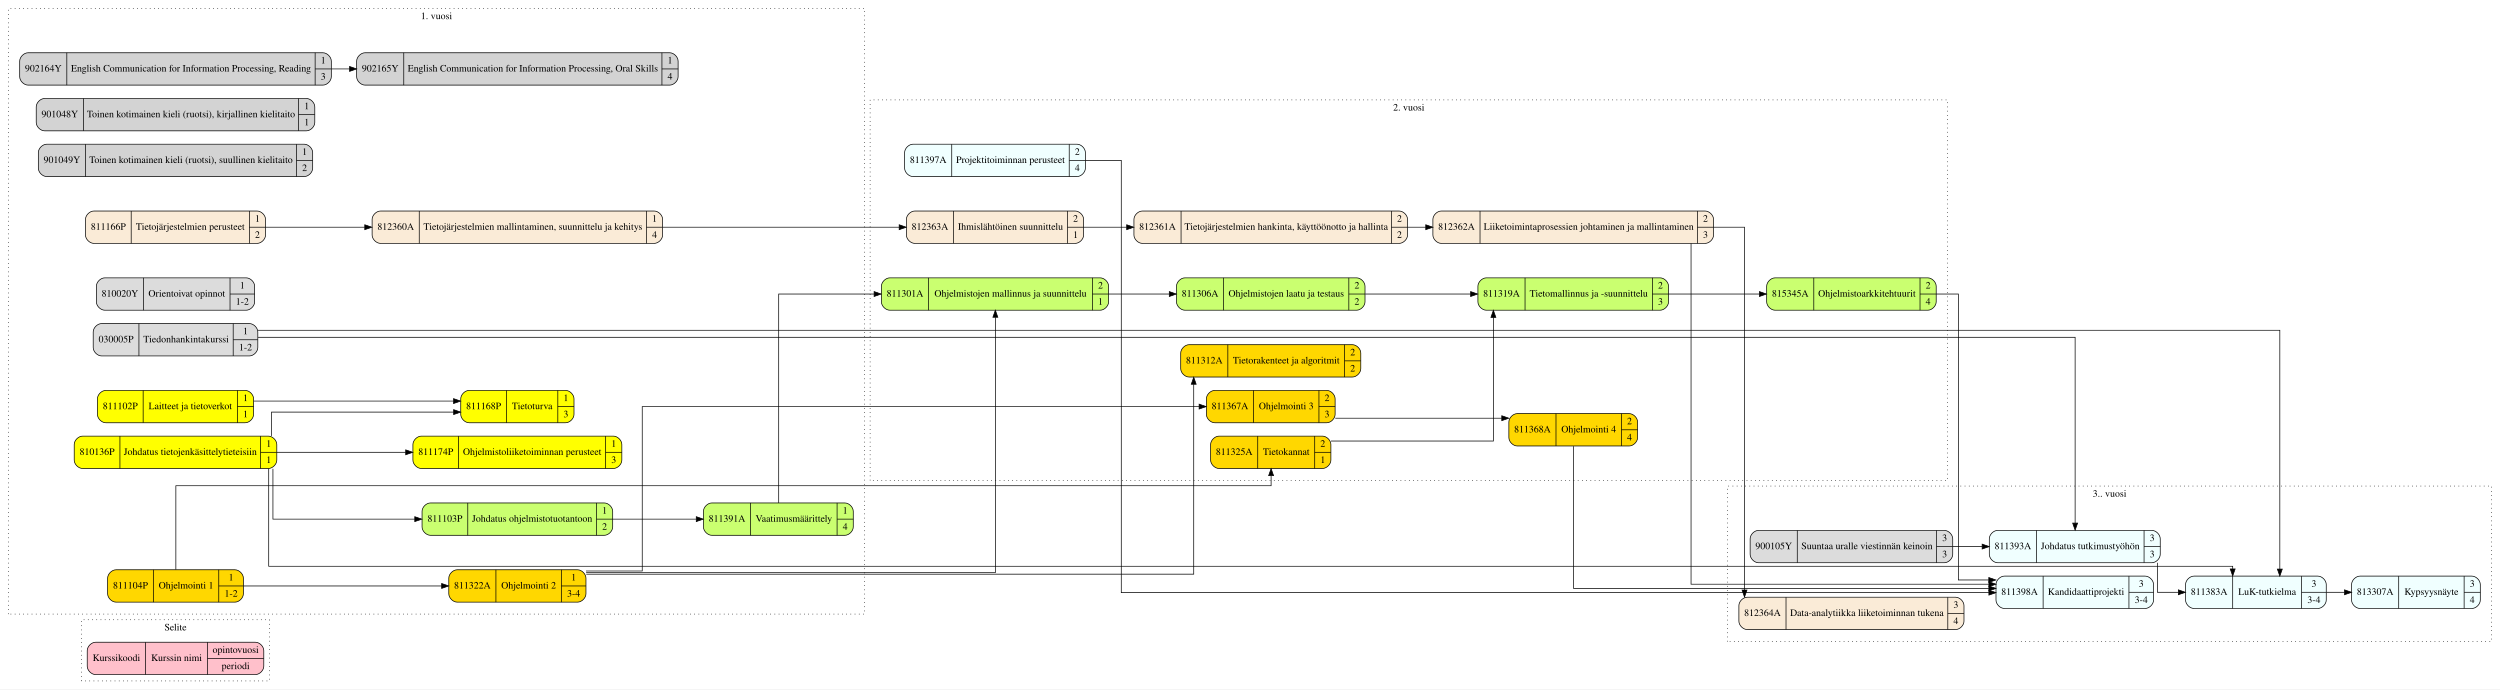
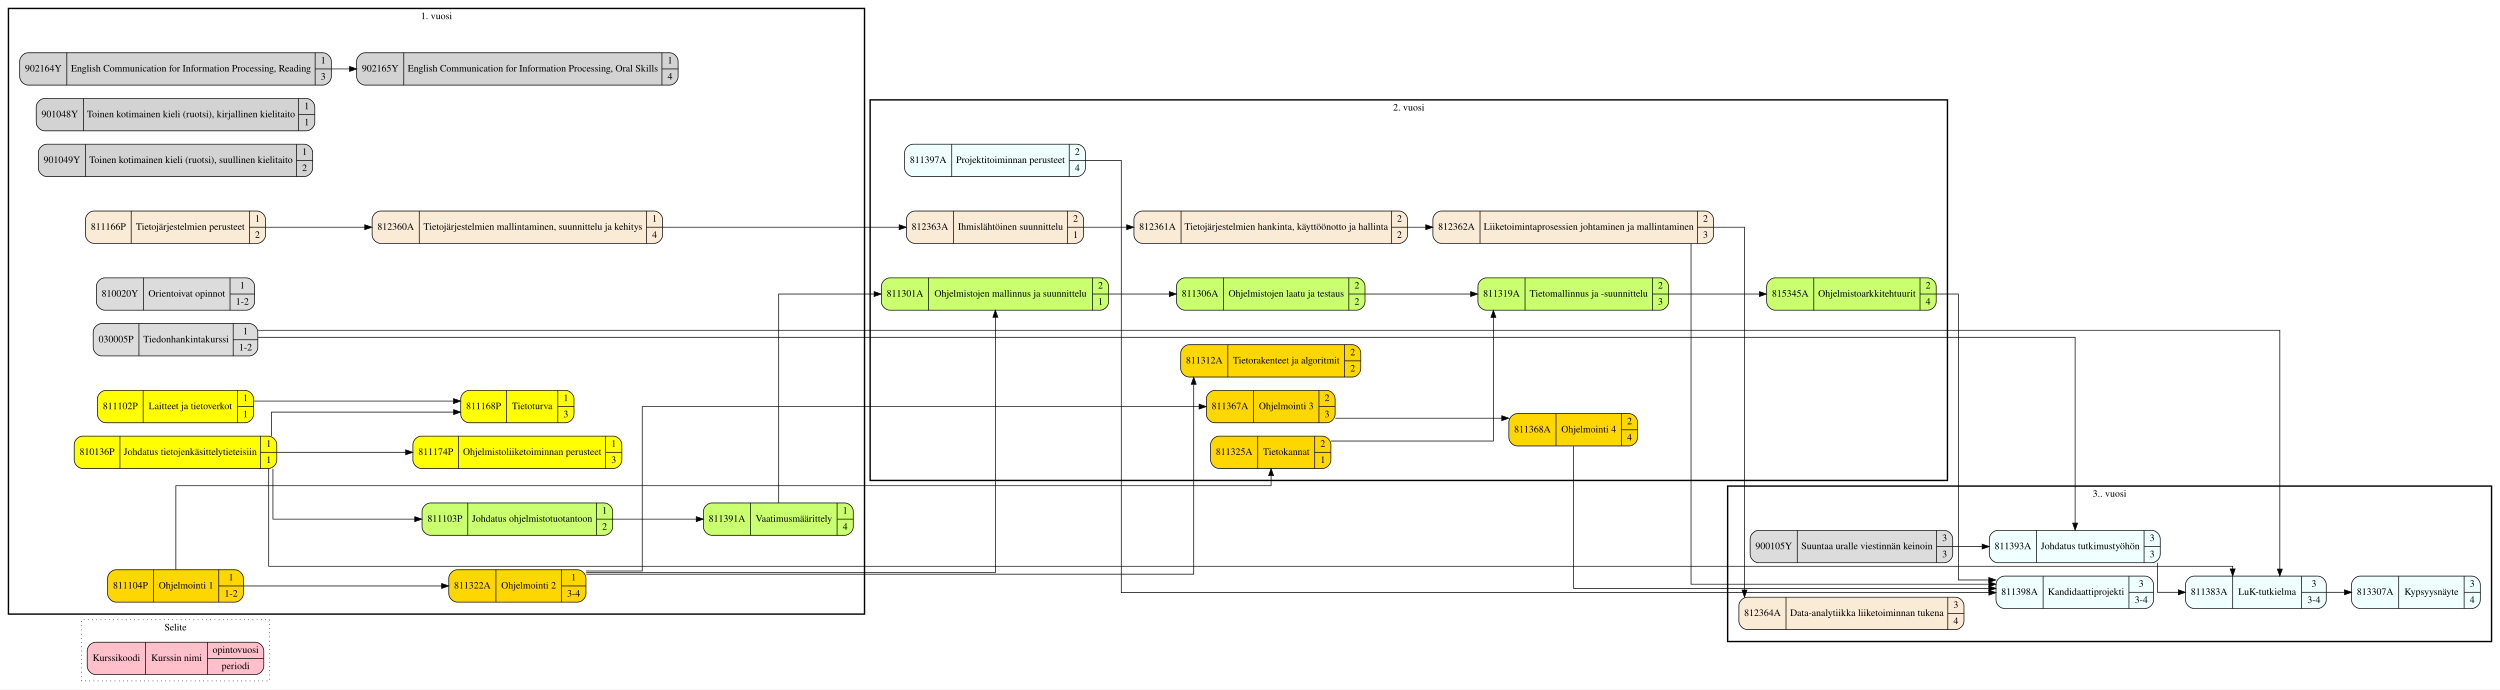
<svg xmlns="http://www.w3.org/2000/svg" xmlns:xlink="http://www.w3.org/1999/xlink" width="3554pt" height="980pt" viewBox="0.00 0.00 3554.00 980.00">
  <g id="graph0" class="graph" transform="scale(1 1) rotate(0) translate(4 976)">
    <polygon fill="white" stroke="none" points="-4,4 -4,-976 3550,-976 3550,4 -4,4" />
    <g id="clust1" class="cluster">
      <g id="a_clust1">
        <a xlink:href="https://opas.peppi.oulu.fi/fi/ohjelma/12350" xlink:title="Selite">
          <polygon fill="none" stroke="black" stroke-dasharray="1,5" points="112,-8 112,-95 379,-95 379,-8 112,-8" />
          <text text-anchor="middle" x="245.5" y="-79.8" font-family="Times,serif" font-size="14.00">Selite</text>
        </a>
      </g>
    </g>
    <g id="clust2" class="cluster">
-       <polygon fill="none" stroke="black" stroke-dasharray="1,5" points="8,-103 8,-964 1225,-964 1225,-103 8,-103" />
+       <polygon fill="none" stroke="black" stroke-width="2" points="8,-103 8,-964 1225,-964 1225,-103 8,-103" />
      <text text-anchor="middle" x="616.5" y="-948.8" font-family="Times,serif" font-size="14.00">1. vuosi</text>
    </g>
    <g id="clust3" class="cluster">
</g>
    <g id="clust4" class="cluster">
</g>
    <g id="clust5" class="cluster">
</g>
    <g id="clust6" class="cluster">
</g>
    <g id="clust7" class="cluster">
</g>
    <g id="clust8" class="cluster">
</g>
    <g id="clust9" class="cluster">
-       <polygon fill="none" stroke="black" stroke-dasharray="1,5" points="1233,-293 1233,-834 2764.5,-834 2764.5,-293 1233,-293" />
+       <polygon fill="none" stroke="black" stroke-width="2" points="1233,-293 1233,-834 2764.5,-834 2764.5,-293 1233,-293" />
      <text text-anchor="middle" x="1998.75" y="-818.8" font-family="Times,serif" font-size="14.00">2. vuosi</text>
    </g>
    <g id="clust10" class="cluster">
</g>
    <g id="clust11" class="cluster">
</g>
    <g id="clust12" class="cluster">
</g>
    <g id="clust13" class="cluster">
</g>
    <g id="clust14" class="cluster">
-       <polygon fill="none" stroke="black" stroke-dasharray="1,5" points="2452,-64 2452,-285 3538,-285 3538,-64 2452,-64" />
+       <polygon fill="none" stroke="black" stroke-width="2" points="2452,-64 2452,-285 3538,-285 3538,-64 2452,-64" />
      <text text-anchor="middle" x="2995" y="-269.8" font-family="Times,serif" font-size="14.00">3.. vuosi</text>
    </g>
    <g id="clust15" class="cluster">
</g>
    <g id="clust16" class="cluster">
</g>
    <g id="clust17" class="cluster">
</g>
    <g id="node1" class="node">
      <path fill="pink" stroke="black" d="M132,-17C132,-17 359,-17 359,-17 365,-17 371,-23 371,-29 371,-29 371,-51 371,-51 371,-57 365,-63 359,-63 359,-63 132,-63 132,-63 126,-63 120,-57 120,-51 120,-51 120,-29 120,-29 120,-23 126,-17 132,-17" />
      <text text-anchor="middle" x="161.5" y="-36.3" font-family="Times,serif" font-size="14.00">Kurssikoodi</text>
      <polyline fill="none" stroke="black" points="203,-17 203,-63" />
      <text text-anchor="middle" x="247" y="-36.3" font-family="Times,serif" font-size="14.00">Kurssin nimi</text>
      <polyline fill="none" stroke="black" points="291,-17 291,-63" />
      <text text-anchor="middle" x="331" y="-47.8" font-family="Times,serif" font-size="14.00">opintovuosi</text>
      <polyline fill="none" stroke="black" points="291,-40 371,-40" />
      <text text-anchor="middle" x="331" y="-24.8" font-family="Times,serif" font-size="14.00">periodi</text>
    </g>
    <g id="node2" class="node">
      <path fill="lightgrey" stroke="black" d="M36,-855C36,-855 455,-855 455,-855 461,-855 467,-861 467,-867 467,-867 467,-889 467,-889 467,-895 461,-901 455,-901 455,-901 36,-901 36,-901 30,-901 24,-895 24,-889 24,-889 24,-867 24,-867 24,-861 30,-855 36,-855" />
      <text text-anchor="middle" x="57.5" y="-874.3" font-family="Times,serif" font-size="14.00">902164Y</text>
      <polyline fill="none" stroke="black" points="91,-855 91,-901" />
      <text text-anchor="middle" x="267.5" y="-874.3" font-family="Times,serif" font-size="14.00">English Communication for Information Processing, Reading</text>
      <polyline fill="none" stroke="black" points="444,-855 444,-901" />
      <text text-anchor="middle" x="455.5" y="-885.8" font-family="Times,serif" font-size="14.00">1</text>
      <polyline fill="none" stroke="black" points="444,-878 467,-878" />
      <text text-anchor="middle" x="455.5" y="-862.8" font-family="Times,serif" font-size="14.00">3</text>
    </g>
    <g id="node3" class="node">
      <path fill="lightgrey" stroke="black" d="M515,-855C515,-855 948,-855 948,-855 954,-855 960,-861 960,-867 960,-867 960,-889 960,-889 960,-895 954,-901 948,-901 948,-901 515,-901 515,-901 509,-901 503,-895 503,-889 503,-889 503,-867 503,-867 503,-861 509,-855 515,-855" />
      <text text-anchor="middle" x="536.5" y="-874.3" font-family="Times,serif" font-size="14.00">902165Y</text>
      <polyline fill="none" stroke="black" points="570,-855 570,-901" />
      <text text-anchor="middle" x="753.5" y="-874.3" font-family="Times,serif" font-size="14.00">English Communication for Information Processing, Oral Skills</text>
      <polyline fill="none" stroke="black" points="937,-855 937,-901" />
      <text text-anchor="middle" x="948.5" y="-885.8" font-family="Times,serif" font-size="14.00">1</text>
      <polyline fill="none" stroke="black" points="937,-878 960,-878" />
      <text text-anchor="middle" x="948.5" y="-862.8" font-family="Times,serif" font-size="14.00">4</text>
    </g>
    <g id="edge1" class="edge">
      <path fill="none" stroke="black" d="M467.17,-878C467.17,-878 492.93,-878 492.93,-878" />
      <polygon fill="black" stroke="black" points="492.93,-881.5 502.93,-878 492.93,-874.5 492.93,-881.5" />
    </g>
    <g id="node4" class="node">
      <path fill="lightgrey" stroke="black" d="M59.5,-790C59.5,-790 431.5,-790 431.5,-790 437.5,-790 443.5,-796 443.5,-802 443.5,-802 443.5,-824 443.5,-824 443.5,-830 437.5,-836 431.5,-836 431.5,-836 59.5,-836 59.5,-836 53.5,-836 47.5,-830 47.5,-824 47.5,-824 47.5,-802 47.5,-802 47.5,-796 53.5,-790 59.5,-790" />
      <text text-anchor="middle" x="81" y="-809.3" font-family="Times,serif" font-size="14.00">901048Y</text>
      <polyline fill="none" stroke="black" points="114.5,-790 114.5,-836" />
      <text text-anchor="middle" x="267.5" y="-809.3" font-family="Times,serif" font-size="14.00">Toinen kotimainen kieli (ruotsi), kirjallinen kielitaito</text>
      <polyline fill="none" stroke="black" points="420.5,-790 420.5,-836" />
      <text text-anchor="middle" x="432" y="-820.8" font-family="Times,serif" font-size="14.00">1</text>
      <polyline fill="none" stroke="black" points="420.5,-813 443.5,-813" />
      <text text-anchor="middle" x="432" y="-797.8" font-family="Times,serif" font-size="14.00">1</text>
    </g>
    <g id="node5" class="node">
      <path fill="lightgrey" stroke="black" d="M62.5,-725C62.5,-725 428.5,-725 428.5,-725 434.5,-725 440.5,-731 440.5,-737 440.5,-737 440.5,-759 440.5,-759 440.5,-765 434.5,-771 428.5,-771 428.5,-771 62.5,-771 62.5,-771 56.5,-771 50.5,-765 50.5,-759 50.5,-759 50.5,-737 50.5,-737 50.5,-731 56.5,-725 62.5,-725" />
      <text text-anchor="middle" x="84" y="-744.3" font-family="Times,serif" font-size="14.00">901049Y</text>
      <polyline fill="none" stroke="black" points="117.5,-725 117.5,-771" />
      <text text-anchor="middle" x="267.5" y="-744.3" font-family="Times,serif" font-size="14.00">Toinen kotimainen kieli (ruotsi), suullinen kielitaito</text>
      <polyline fill="none" stroke="black" points="417.5,-725 417.5,-771" />
      <text text-anchor="middle" x="429" y="-755.8" font-family="Times,serif" font-size="14.00">1</text>
      <polyline fill="none" stroke="black" points="417.5,-748 440.5,-748" />
      <text text-anchor="middle" x="429" y="-732.8" font-family="Times,serif" font-size="14.00">2</text>
    </g>
    <g id="node6" class="node">
      <path fill="gainsboro" stroke="black" d="M145,-535C145,-535 346,-535 346,-535 352,-535 358,-541 358,-547 358,-547 358,-569 358,-569 358,-575 352,-581 346,-581 346,-581 145,-581 145,-581 139,-581 133,-575 133,-569 133,-569 133,-547 133,-547 133,-541 139,-535 145,-535" />
      <text text-anchor="middle" x="166.5" y="-554.3" font-family="Times,serif" font-size="14.00">810020Y</text>
      <polyline fill="none" stroke="black" points="200,-535 200,-581" />
      <text text-anchor="middle" x="261.5" y="-554.3" font-family="Times,serif" font-size="14.00">Orientoivat opinnot</text>
      <polyline fill="none" stroke="black" points="323,-535 323,-581" />
      <text text-anchor="middle" x="340.5" y="-565.8" font-family="Times,serif" font-size="14.00">1</text>
      <polyline fill="none" stroke="black" points="323,-558 358,-558" />
      <text text-anchor="middle" x="340.5" y="-542.8" font-family="Times,serif" font-size="14.00">1-2</text>
    </g>
    <g id="node7" class="node">
      <path fill="gainsboro" stroke="black" d="M140.5,-470C140.5,-470 350.5,-470 350.5,-470 356.5,-470 362.5,-476 362.5,-482 362.5,-482 362.5,-504 362.5,-504 362.5,-510 356.5,-516 350.5,-516 350.5,-516 140.5,-516 140.5,-516 134.5,-516 128.5,-510 128.5,-504 128.5,-504 128.5,-482 128.5,-482 128.5,-476 134.5,-470 140.5,-470" />
      <text text-anchor="middle" x="161" y="-489.3" font-family="Times,serif" font-size="14.00">030005P</text>
      <polyline fill="none" stroke="black" points="193.5,-470 193.5,-516" />
      <text text-anchor="middle" x="260.5" y="-489.3" font-family="Times,serif" font-size="14.00">Tiedonhankintakurssi</text>
      <polyline fill="none" stroke="black" points="327.5,-470 327.5,-516" />
      <text text-anchor="middle" x="345" y="-500.8" font-family="Times,serif" font-size="14.00">1</text>
      <polyline fill="none" stroke="black" points="327.5,-493 362.5,-493" />
      <text text-anchor="middle" x="345" y="-477.8" font-family="Times,serif" font-size="14.00">1-2</text>
    </g>
    <g id="node33" class="node">
      <path fill="azure" stroke="black" d="M2836,-176C2836,-176 3055,-176 3055,-176 3061,-176 3067,-182 3067,-188 3067,-188 3067,-210 3067,-210 3067,-216 3061,-222 3055,-222 3055,-222 2836,-222 2836,-222 2830,-222 2824,-216 2824,-210 2824,-210 2824,-188 2824,-188 2824,-182 2830,-176 2836,-176" />
      <text text-anchor="middle" x="2857.5" y="-195.3" font-family="Times,serif" font-size="14.00">811393A</text>
      <polyline fill="none" stroke="black" points="2891,-176 2891,-222" />
      <text text-anchor="middle" x="2967.5" y="-195.3" font-family="Times,serif" font-size="14.00">Johdatus tutkimustyöhön</text>
      <polyline fill="none" stroke="black" points="3044,-176 3044,-222" />
      <text text-anchor="middle" x="3055.5" y="-206.8" font-family="Times,serif" font-size="14.00">3</text>
      <polyline fill="none" stroke="black" points="3044,-199 3067,-199" />
      <text text-anchor="middle" x="3055.5" y="-183.8" font-family="Times,serif" font-size="14.00">3</text>
    </g>
    <g id="edge23" class="edge">
      <path fill="none" stroke="black" d="M362.84,-496.5C881.89,-496.5 2946,-496.5 2946,-496.5 2946,-496.5 2946,-232.34 2946,-232.34" />
      <polygon fill="black" stroke="black" points="2949.5,-232.34 2946,-222.34 2942.5,-232.34 2949.5,-232.34" />
    </g>
    <g id="node34" class="node">
      <path fill="azure" stroke="black" d="M3115,-111C3115,-111 3291,-111 3291,-111 3297,-111 3303,-117 3303,-123 3303,-123 3303,-145 3303,-145 3303,-151 3297,-157 3291,-157 3291,-157 3115,-157 3115,-157 3109,-157 3103,-151 3103,-145 3103,-145 3103,-123 3103,-123 3103,-117 3109,-111 3115,-111" />
      <text text-anchor="middle" x="3136.5" y="-130.3" font-family="Times,serif" font-size="14.00">811383A</text>
      <polyline fill="none" stroke="black" points="3170,-111 3170,-157" />
      <text text-anchor="middle" x="3219" y="-130.3" font-family="Times,serif" font-size="14.00">LuK-tutkielma</text>
      <polyline fill="none" stroke="black" points="3268,-111 3268,-157" />
      <text text-anchor="middle" x="3285.5" y="-141.8" font-family="Times,serif" font-size="14.00">3</text>
      <polyline fill="none" stroke="black" points="3268,-134 3303,-134" />
      <text text-anchor="middle" x="3285.5" y="-118.8" font-family="Times,serif" font-size="14.00">3-4</text>
    </g>
    <g id="edge24" class="edge">
      <path fill="none" stroke="black" d="M362.77,-506.5C915.86,-506.5 3237,-506.5 3237,-506.5 3237,-506.5 3237,-167.02 3237,-167.02" />
      <polygon fill="black" stroke="black" points="3240.5,-167.02 3237,-157.02 3233.5,-167.02 3240.5,-167.02" />
    </g>
    <g id="node8" class="node">
      <path fill="yellow" stroke="black" d="M113.5,-310C113.5,-310 377.5,-310 377.5,-310 383.5,-310 389.5,-316 389.5,-322 389.5,-322 389.5,-344 389.5,-344 389.5,-350 383.5,-356 377.5,-356 377.5,-356 113.5,-356 113.5,-356 107.5,-356 101.5,-350 101.5,-344 101.5,-344 101.5,-322 101.5,-322 101.5,-316 107.5,-310 113.5,-310" />
      <text text-anchor="middle" x="134" y="-329.3" font-family="Times,serif" font-size="14.00">810136P</text>
      <polyline fill="none" stroke="black" points="166.5,-310 166.5,-356" />
      <text text-anchor="middle" x="266.5" y="-329.3" font-family="Times,serif" font-size="14.00">Johdatus tietojenkäsittelytieteisiin</text>
      <polyline fill="none" stroke="black" points="366.5,-310 366.5,-356" />
      <text text-anchor="middle" x="378" y="-340.8" font-family="Times,serif" font-size="14.00">1</text>
      <polyline fill="none" stroke="black" points="366.5,-333 389.5,-333" />
      <text text-anchor="middle" x="378" y="-317.8" font-family="Times,serif" font-size="14.00">1</text>
    </g>
    <g id="node9" class="node">
      <path fill="yellow" stroke="black" d="M663,-375C663,-375 800,-375 800,-375 806,-375 812,-381 812,-387 812,-387 812,-409 812,-409 812,-415 806,-421 800,-421 800,-421 663,-421 663,-421 657,-421 651,-415 651,-409 651,-409 651,-387 651,-387 651,-381 657,-375 663,-375" />
      <text text-anchor="middle" x="683.5" y="-394.3" font-family="Times,serif" font-size="14.00">811168P</text>
      <polyline fill="none" stroke="black" points="716,-375 716,-421" />
      <text text-anchor="middle" x="752.5" y="-394.3" font-family="Times,serif" font-size="14.00">Tietoturva</text>
      <polyline fill="none" stroke="black" points="789,-375 789,-421" />
      <text text-anchor="middle" x="800.5" y="-405.8" font-family="Times,serif" font-size="14.00">1</text>
      <polyline fill="none" stroke="black" points="789,-398 812,-398" />
      <text text-anchor="middle" x="800.5" y="-382.8" font-family="Times,serif" font-size="14.00">3</text>
    </g>
    <g id="edge3" class="edge">
      <path fill="none" stroke="black" d="M382,-356.25C382,-372.08 382,-390.17 382,-390.17 382,-390.17 640.88,-390.17 640.88,-390.17" />
      <polygon fill="black" stroke="black" points="640.88,-393.67 650.88,-390.17 640.88,-386.67 640.88,-393.67" />
    </g>
    <g id="node10" class="node">
      <path fill="yellow" stroke="black" d="M595,-310C595,-310 868,-310 868,-310 874,-310 880,-316 880,-322 880,-322 880,-344 880,-344 880,-350 874,-356 868,-356 868,-356 595,-356 595,-356 589,-356 583,-350 583,-344 583,-344 583,-322 583,-322 583,-316 589,-310 595,-310" />
      <text text-anchor="middle" x="615.5" y="-329.3" font-family="Times,serif" font-size="14.00">811174P</text>
      <polyline fill="none" stroke="black" points="648,-310 648,-356" />
      <text text-anchor="middle" x="752.5" y="-329.3" font-family="Times,serif" font-size="14.00">Ohjelmistoliiketoiminnan perusteet</text>
      <polyline fill="none" stroke="black" points="857,-310 857,-356" />
      <text text-anchor="middle" x="868.5" y="-340.8" font-family="Times,serif" font-size="14.00">1</text>
      <polyline fill="none" stroke="black" points="857,-333 880,-333" />
      <text text-anchor="middle" x="868.5" y="-317.8" font-family="Times,serif" font-size="14.00">3</text>
    </g>
    <g id="edge5" class="edge">
      <path fill="none" stroke="black" d="M389.67,-333C389.67,-333 572.74,-333 572.74,-333" />
      <polygon fill="black" stroke="black" points="572.74,-336.5 582.74,-333 572.74,-329.5 572.74,-336.5" />
    </g>
    <g id="node14" class="node">
      <path fill="#caff70" stroke="black" d="M608,-215C608,-215 855,-215 855,-215 861,-215 867,-221 867,-227 867,-227 867,-249 867,-249 867,-255 861,-261 855,-261 855,-261 608,-261 608,-261 602,-261 596,-255 596,-249 596,-249 596,-227 596,-227 596,-221 602,-215 608,-215" />
      <text text-anchor="middle" x="628.5" y="-234.3" font-family="Times,serif" font-size="14.00">811103P</text>
      <polyline fill="none" stroke="black" points="661,-215 661,-261" />
      <text text-anchor="middle" x="752.5" y="-234.3" font-family="Times,serif" font-size="14.00">Johdatus ohjelmistotuotantoon</text>
      <polyline fill="none" stroke="black" points="844,-215 844,-261" />
      <text text-anchor="middle" x="855.5" y="-245.8" font-family="Times,serif" font-size="14.00">1</text>
      <polyline fill="none" stroke="black" points="844,-238 867,-238" />
      <text text-anchor="middle" x="855.5" y="-222.8" font-family="Times,serif" font-size="14.00">2</text>
    </g>
    <g id="edge2" class="edge">
      <path fill="none" stroke="black" d="M384,-309.52C384,-281.38 384,-238 384,-238 384,-238 585.65,-238 585.65,-238" />
      <polygon fill="black" stroke="black" points="585.65,-241.5 595.65,-238 585.65,-234.5 585.65,-241.5" />
    </g>
    <g id="edge26" class="edge">
      <path fill="none" stroke="black" d="M378,-309.79C378,-264.99 378,-171 378,-171 378,-171 3170,-171 3170,-171 3170,-171 3170,-167.22 3170,-167.22" />
      <polygon fill="black" stroke="black" points="3173.5,-167.22 3170,-157.22 3166.5,-167.22 3173.5,-167.22" />
    </g>
    <g id="node11" class="node">
      <path fill="yellow" stroke="black" d="M146.5,-375C146.5,-375 344.5,-375 344.5,-375 350.5,-375 356.5,-381 356.5,-387 356.5,-387 356.5,-409 356.5,-409 356.5,-415 350.5,-421 344.5,-421 344.5,-421 146.5,-421 146.5,-421 140.5,-421 134.5,-415 134.5,-409 134.5,-409 134.5,-387 134.5,-387 134.5,-381 140.5,-375 146.5,-375" />
      <text text-anchor="middle" x="167" y="-394.3" font-family="Times,serif" font-size="14.00">811102P</text>
      <polyline fill="none" stroke="black" points="199.5,-375 199.5,-421" />
      <text text-anchor="middle" x="266.5" y="-394.3" font-family="Times,serif" font-size="14.00">Laitteet ja tietoverkot</text>
      <polyline fill="none" stroke="black" points="333.5,-375 333.5,-421" />
      <text text-anchor="middle" x="345" y="-405.8" font-family="Times,serif" font-size="14.00">1</text>
      <polyline fill="none" stroke="black" points="333.5,-398 356.5,-398" />
      <text text-anchor="middle" x="345" y="-382.8" font-family="Times,serif" font-size="14.00">1</text>
    </g>
    <g id="edge4" class="edge">
      <path fill="none" stroke="black" d="M356.69,-405.83C356.69,-405.83 640.74,-405.83 640.74,-405.83" />
      <polygon fill="black" stroke="black" points="640.74,-409.33 650.74,-405.83 640.74,-402.33 640.74,-409.33" />
    </g>
    <g id="node12" class="node">
      <path fill="#ffd700" stroke="black" d="M161,-120C161,-120 330,-120 330,-120 336,-120 342,-126 342,-132 342,-132 342,-154 342,-154 342,-160 336,-166 330,-166 330,-166 161,-166 161,-166 155,-166 149,-160 149,-154 149,-154 149,-132 149,-132 149,-126 155,-120 161,-120" />
      <text text-anchor="middle" x="181.5" y="-139.3" font-family="Times,serif" font-size="14.00">811104P</text>
      <polyline fill="none" stroke="black" points="214,-120 214,-166" />
      <text text-anchor="middle" x="260.5" y="-139.3" font-family="Times,serif" font-size="14.00">Ohjelmointi 1</text>
      <polyline fill="none" stroke="black" points="307,-120 307,-166" />
      <text text-anchor="middle" x="324.5" y="-150.8" font-family="Times,serif" font-size="14.00">1</text>
      <polyline fill="none" stroke="black" points="307,-143 342,-143" />
      <text text-anchor="middle" x="324.5" y="-127.8" font-family="Times,serif" font-size="14.00">1-2</text>
    </g>
    <g id="node13" class="node">
      <path fill="#ffd700" stroke="black" d="M646,-120C646,-120 817,-120 817,-120 823,-120 829,-126 829,-132 829,-132 829,-154 829,-154 829,-160 823,-166 817,-166 817,-166 646,-166 646,-166 640,-166 634,-160 634,-154 634,-154 634,-132 634,-132 634,-126 640,-120 646,-120" />
      <text text-anchor="middle" x="667.5" y="-139.3" font-family="Times,serif" font-size="14.00">811322A</text>
      <polyline fill="none" stroke="black" points="701,-120 701,-166" />
      <text text-anchor="middle" x="747.5" y="-139.3" font-family="Times,serif" font-size="14.00">Ohjelmointi 2</text>
      <polyline fill="none" stroke="black" points="794,-120 794,-166" />
      <text text-anchor="middle" x="811.5" y="-150.8" font-family="Times,serif" font-size="14.00">1</text>
      <polyline fill="none" stroke="black" points="794,-143 829,-143" />
      <text text-anchor="middle" x="811.5" y="-127.8" font-family="Times,serif" font-size="14.00">3-4</text>
    </g>
    <g id="edge8" class="edge">
      <path fill="none" stroke="black" d="M342.1,-143C342.1,-143 623.84,-143 623.84,-143" />
      <polygon fill="black" stroke="black" points="623.84,-146.5 633.84,-143 623.84,-139.5 623.84,-146.5" />
    </g>
    <g id="node18" class="node">
      <path fill="#ffd700" stroke="black" d="M1729,-310C1729,-310 1876,-310 1876,-310 1882,-310 1888,-316 1888,-322 1888,-322 1888,-344 1888,-344 1888,-350 1882,-356 1876,-356 1876,-356 1729,-356 1729,-356 1723,-356 1717,-350 1717,-344 1717,-344 1717,-322 1717,-322 1717,-316 1723,-310 1729,-310" />
      <text text-anchor="middle" x="1750.5" y="-329.3" font-family="Times,serif" font-size="14.00">811325A</text>
      <polyline fill="none" stroke="black" points="1784,-310 1784,-356" />
      <text text-anchor="middle" x="1824.5" y="-329.3" font-family="Times,serif" font-size="14.00">Tietokannat</text>
      <polyline fill="none" stroke="black" points="1865,-310 1865,-356" />
      <text text-anchor="middle" x="1876.5" y="-340.8" font-family="Times,serif" font-size="14.00">2</text>
      <polyline fill="none" stroke="black" points="1865,-333 1888,-333" />
      <text text-anchor="middle" x="1876.5" y="-317.8" font-family="Times,serif" font-size="14.00">1</text>
    </g>
    <g id="edge12" class="edge">
      <path fill="none" stroke="black" d="M246,-166.21C246,-206.59 246,-285.5 246,-285.5 246,-285.5 1803,-285.5 1803,-285.5 1803,-285.5 1803,-299.81 1803,-299.81" />
      <polygon fill="black" stroke="black" points="1799.5,-299.81 1803,-309.81 1806.5,-299.81 1799.5,-299.81" />
    </g>
    <g id="node19" class="node">
      <path fill="#ffd700" stroke="black" d="M1686.5,-440C1686.5,-440 1918.5,-440 1918.5,-440 1924.5,-440 1930.5,-446 1930.5,-452 1930.5,-452 1930.5,-474 1930.5,-474 1930.5,-480 1924.5,-486 1918.5,-486 1918.5,-486 1686.5,-486 1686.5,-486 1680.5,-486 1674.5,-480 1674.5,-474 1674.5,-474 1674.5,-452 1674.5,-452 1674.5,-446 1680.5,-440 1686.5,-440" />
      <text text-anchor="middle" x="1708" y="-459.3" font-family="Times,serif" font-size="14.00">811312A</text>
      <polyline fill="none" stroke="black" points="1741.5,-440 1741.5,-486" />
      <text text-anchor="middle" x="1824.5" y="-459.3" font-family="Times,serif" font-size="14.00">Tietorakenteet ja algoritmit</text>
      <polyline fill="none" stroke="black" points="1907.5,-440 1907.5,-486" />
      <text text-anchor="middle" x="1919" y="-470.8" font-family="Times,serif" font-size="14.00">2</text>
      <polyline fill="none" stroke="black" points="1907.5,-463 1930.5,-463" />
      <text text-anchor="middle" x="1919" y="-447.8" font-family="Times,serif" font-size="14.00">2</text>
    </g>
    <g id="edge11" class="edge">
      <path fill="none" stroke="black" d="M829.43,-159.75C1074.18,-159.75 1693,-159.75 1693,-159.75 1693,-159.75 1693,-429.71 1693,-429.71" />
      <polygon fill="black" stroke="black" points="1689.5,-429.71 1693,-439.71 1696.5,-429.71 1689.5,-429.71" />
    </g>
    <g id="node20" class="node">
      <path fill="#ffd700" stroke="black" d="M1723,-375C1723,-375 1882,-375 1882,-375 1888,-375 1894,-381 1894,-387 1894,-387 1894,-409 1894,-409 1894,-415 1888,-421 1882,-421 1882,-421 1723,-421 1723,-421 1717,-421 1711,-415 1711,-409 1711,-409 1711,-387 1711,-387 1711,-381 1717,-375 1723,-375" />
      <text text-anchor="middle" x="1744.5" y="-394.3" font-family="Times,serif" font-size="14.00">811367A</text>
      <polyline fill="none" stroke="black" points="1778,-375 1778,-421" />
      <text text-anchor="middle" x="1824.5" y="-394.3" font-family="Times,serif" font-size="14.00">Ohjelmointi 3</text>
      <polyline fill="none" stroke="black" points="1871,-375 1871,-421" />
      <text text-anchor="middle" x="1882.5" y="-405.8" font-family="Times,serif" font-size="14.00">2</text>
      <polyline fill="none" stroke="black" points="1871,-398 1894,-398" />
      <text text-anchor="middle" x="1882.5" y="-382.8" font-family="Times,serif" font-size="14.00">3</text>
    </g>
    <g id="edge9" class="edge">
      <path fill="none" stroke="black" d="M829.08,-164.25C870.32,-164.25 909,-164.25 909,-164.25 909,-164.25 909,-398 909,-398 909,-398 1700.66,-398 1700.66,-398" />
      <polygon fill="black" stroke="black" points="1700.66,-401.5 1710.66,-398 1700.66,-394.5 1700.66,-401.5" />
    </g>
    <g id="node22" class="node">
      <path fill="#caff70" stroke="black" d="M1261,-535C1261,-535 1560,-535 1560,-535 1566,-535 1572,-541 1572,-547 1572,-547 1572,-569 1572,-569 1572,-575 1566,-581 1560,-581 1560,-581 1261,-581 1261,-581 1255,-581 1249,-575 1249,-569 1249,-569 1249,-547 1249,-547 1249,-541 1255,-535 1261,-535" />
      <text text-anchor="middle" x="1282.5" y="-554.3" font-family="Times,serif" font-size="14.00">811301A</text>
      <polyline fill="none" stroke="black" points="1316,-535 1316,-581" />
      <text text-anchor="middle" x="1432.5" y="-554.3" font-family="Times,serif" font-size="14.00"> Ohjelmistojen mallinnus ja suunnittelu</text>
      <polyline fill="none" stroke="black" points="1549,-535 1549,-581" />
      <text text-anchor="middle" x="1560.5" y="-565.8" font-family="Times,serif" font-size="14.00">2</text>
      <polyline fill="none" stroke="black" points="1549,-558 1572,-558" />
      <text text-anchor="middle" x="1560.5" y="-542.8" font-family="Times,serif" font-size="14.00">1</text>
    </g>
    <g id="edge14" class="edge">
      <path fill="none" stroke="black" d="M829.22,-162C1017.25,-162 1411,-162 1411,-162 1411,-162 1411,-525 1411,-525" />
      <polygon fill="black" stroke="black" points="1407.5,-525 1411,-535 1414.5,-525 1407.5,-525" />
    </g>
    <g id="node15" class="node">
      <path fill="#caff70" stroke="black" d="M1008,-215C1008,-215 1197,-215 1197,-215 1203,-215 1209,-221 1209,-227 1209,-227 1209,-249 1209,-249 1209,-255 1203,-261 1197,-261 1197,-261 1008,-261 1008,-261 1002,-261 996,-255 996,-249 996,-249 996,-227 996,-227 996,-221 1002,-215 1008,-215" />
      <text text-anchor="middle" x="1029.5" y="-234.3" font-family="Times,serif" font-size="14.00">811391A</text>
      <polyline fill="none" stroke="black" points="1063,-215 1063,-261" />
      <text text-anchor="middle" x="1124.5" y="-234.3" font-family="Times,serif" font-size="14.00">Vaatimusmäärittely</text>
      <polyline fill="none" stroke="black" points="1186,-215 1186,-261" />
      <text text-anchor="middle" x="1197.5" y="-245.8" font-family="Times,serif" font-size="14.00">1</text>
      <polyline fill="none" stroke="black" points="1186,-238 1209,-238" />
      <text text-anchor="middle" x="1197.5" y="-222.8" font-family="Times,serif" font-size="14.00">4</text>
    </g>
    <g id="edge6" class="edge">
      <path fill="none" stroke="black" d="M867.01,-238C867.01,-238 985.81,-238 985.81,-238" />
      <polygon fill="black" stroke="black" points="985.81,-241.5 995.81,-238 985.81,-234.5 985.81,-241.5" />
    </g>
    <g id="edge13" class="edge">
      <path fill="none" stroke="black" d="M1103,-261.01C1103,-334.39 1103,-558 1103,-558 1103,-558 1238.65,-558 1238.65,-558" />
      <polygon fill="black" stroke="black" points="1238.65,-561.5 1248.65,-558 1238.65,-554.5 1238.65,-561.5" />
    </g>
    <g id="node16" class="node">
      <path fill="antiquewhite" stroke="black" d="M129.5,-630C129.5,-630 361.5,-630 361.5,-630 367.5,-630 373.5,-636 373.5,-642 373.5,-642 373.5,-664 373.5,-664 373.5,-670 367.5,-676 361.5,-676 361.5,-676 129.5,-676 129.5,-676 123.5,-676 117.5,-670 117.5,-664 117.5,-664 117.5,-642 117.5,-642 117.5,-636 123.5,-630 129.5,-630" />
      <text text-anchor="middle" x="150" y="-649.3" font-family="Times,serif" font-size="14.00">811166P</text>
      <polyline fill="none" stroke="black" points="182.5,-630 182.5,-676" />
      <text text-anchor="middle" x="266.5" y="-649.3" font-family="Times,serif" font-size="14.00">Tietojärjestelmien perusteet</text>
      <polyline fill="none" stroke="black" points="350.5,-630 350.5,-676" />
      <text text-anchor="middle" x="362" y="-660.8" font-family="Times,serif" font-size="14.00">1</text>
      <polyline fill="none" stroke="black" points="350.5,-653 373.5,-653" />
      <text text-anchor="middle" x="362" y="-637.8" font-family="Times,serif" font-size="14.00">2</text>
    </g>
    <g id="node17" class="node">
      <path fill="antiquewhite" stroke="black" d="M537,-630C537,-630 926,-630 926,-630 932,-630 938,-636 938,-642 938,-642 938,-664 938,-664 938,-670 932,-676 926,-676 926,-676 537,-676 537,-676 531,-676 525,-670 525,-664 525,-664 525,-642 525,-642 525,-636 531,-630 537,-630" />
      <text text-anchor="middle" x="558.5" y="-649.3" font-family="Times,serif" font-size="14.00">812360A</text>
      <polyline fill="none" stroke="black" points="592,-630 592,-676" />
      <text text-anchor="middle" x="753.5" y="-649.3" font-family="Times,serif" font-size="14.00">Tietojärjestelmien mallintaminen, suunnittelu ja kehitys</text>
      <polyline fill="none" stroke="black" points="915,-630 915,-676" />
      <text text-anchor="middle" x="926.5" y="-660.8" font-family="Times,serif" font-size="14.00">1</text>
      <polyline fill="none" stroke="black" points="915,-653 938,-653" />
      <text text-anchor="middle" x="926.5" y="-637.8" font-family="Times,serif" font-size="14.00">4</text>
    </g>
    <g id="edge7" class="edge">
      <path fill="none" stroke="black" d="M373.51,-653C373.51,-653 514.56,-653 514.56,-653" />
      <polygon fill="black" stroke="black" points="514.56,-656.5 524.56,-653 514.56,-649.5 514.56,-656.5" />
    </g>
    <g id="node26" class="node">
      <path fill="antiquewhite" stroke="black" d="M1296.5,-630C1296.5,-630 1524.5,-630 1524.5,-630 1530.5,-630 1536.5,-636 1536.5,-642 1536.5,-642 1536.5,-664 1536.5,-664 1536.5,-670 1530.5,-676 1524.5,-676 1524.5,-676 1296.5,-676 1296.5,-676 1290.5,-676 1284.5,-670 1284.5,-664 1284.5,-664 1284.5,-642 1284.5,-642 1284.5,-636 1290.5,-630 1296.5,-630" />
      <text text-anchor="middle" x="1318" y="-649.3" font-family="Times,serif" font-size="14.00">812363A</text>
      <polyline fill="none" stroke="black" points="1351.5,-630 1351.5,-676" />
      <text text-anchor="middle" x="1432.5" y="-649.3" font-family="Times,serif" font-size="14.00">Ihmislähtöinen suunnittelu</text>
      <polyline fill="none" stroke="black" points="1513.5,-630 1513.5,-676" />
      <text text-anchor="middle" x="1525" y="-660.8" font-family="Times,serif" font-size="14.00">2</text>
      <polyline fill="none" stroke="black" points="1513.5,-653 1536.5,-653" />
      <text text-anchor="middle" x="1525" y="-637.8" font-family="Times,serif" font-size="14.00">1</text>
    </g>
    <g id="edge19" class="edge">
      <path fill="none" stroke="black" d="M938.45,-653C938.45,-653 1274.27,-653 1274.27,-653" />
      <polygon fill="black" stroke="black" points="1274.27,-656.5 1284.27,-653 1274.27,-649.5 1274.27,-656.5" />
    </g>
    <g id="node24" class="node">
      <path fill="#caff70" stroke="black" d="M2109,-535C2109,-535 2356,-535 2356,-535 2362,-535 2368,-541 2368,-547 2368,-547 2368,-569 2368,-569 2368,-575 2362,-581 2356,-581 2356,-581 2109,-581 2109,-581 2103,-581 2097,-575 2097,-569 2097,-569 2097,-547 2097,-547 2097,-541 2103,-535 2109,-535" />
      <text text-anchor="middle" x="2130.5" y="-554.3" font-family="Times,serif" font-size="14.00">811319A</text>
      <polyline fill="none" stroke="black" points="2164,-535 2164,-581" />
      <text text-anchor="middle" x="2254.5" y="-554.3" font-family="Times,serif" font-size="14.00">Tietomallinnus ja -suunnittelu</text>
      <polyline fill="none" stroke="black" points="2345,-535 2345,-581" />
      <text text-anchor="middle" x="2356.5" y="-565.8" font-family="Times,serif" font-size="14.00">2</text>
      <polyline fill="none" stroke="black" points="2345,-558 2368,-558" />
      <text text-anchor="middle" x="2356.5" y="-542.8" font-family="Times,serif" font-size="14.00">3</text>
    </g>
    <g id="edge17" class="edge">
      <path fill="none" stroke="black" d="M1888.15,-349C1981.88,-349 2119,-349 2119,-349 2119,-349 2119,-524.83 2119,-524.83" />
      <polygon fill="black" stroke="black" points="2115.5,-524.83 2119,-534.83 2122.5,-524.83 2115.5,-524.83" />
    </g>
    <g id="node21" class="node">
      <path fill="#ffd700" stroke="black" d="M2153,-342C2153,-342 2312,-342 2312,-342 2318,-342 2324,-348 2324,-354 2324,-354 2324,-376 2324,-376 2324,-382 2318,-388 2312,-388 2312,-388 2153,-388 2153,-388 2147,-388 2141,-382 2141,-376 2141,-376 2141,-354 2141,-354 2141,-348 2147,-342 2153,-342" />
      <text text-anchor="middle" x="2174.5" y="-361.3" font-family="Times,serif" font-size="14.00">811368A</text>
      <polyline fill="none" stroke="black" points="2208,-342 2208,-388" />
      <text text-anchor="middle" x="2254.5" y="-361.3" font-family="Times,serif" font-size="14.00">Ohjelmointi 4</text>
      <polyline fill="none" stroke="black" points="2301,-342 2301,-388" />
      <text text-anchor="middle" x="2312.5" y="-372.8" font-family="Times,serif" font-size="14.00">2</text>
      <polyline fill="none" stroke="black" points="2301,-365 2324,-365" />
      <text text-anchor="middle" x="2312.5" y="-349.8" font-family="Times,serif" font-size="14.00">4</text>
    </g>
    <g id="edge10" class="edge">
      <path fill="none" stroke="black" d="M1894.22,-381.5C1894.22,-381.5 2130.92,-381.5 2130.92,-381.5" />
      <polygon fill="black" stroke="black" points="2130.92,-385 2140.92,-381.5 2130.92,-378 2130.92,-385" />
    </g>
    <g id="node32" class="node">
      <path fill="azure" stroke="black" d="M2845.5,-111C2845.5,-111 3045.5,-111 3045.5,-111 3051.5,-111 3057.5,-117 3057.5,-123 3057.5,-123 3057.5,-145 3057.5,-145 3057.5,-151 3051.5,-157 3045.5,-157 3045.5,-157 2845.5,-157 2845.5,-157 2839.5,-157 2833.5,-151 2833.5,-145 2833.5,-145 2833.5,-123 2833.5,-123 2833.5,-117 2839.5,-111 2845.5,-111" />
      <text text-anchor="middle" x="2867" y="-130.3" font-family="Times,serif" font-size="14.00">811398A</text>
      <polyline fill="none" stroke="black" points="2900.5,-111 2900.5,-157" />
      <text text-anchor="middle" x="2961.5" y="-130.3" font-family="Times,serif" font-size="14.00">Kandidaattiprojekti</text>
      <polyline fill="none" stroke="black" points="3022.5,-111 3022.5,-157" />
      <text text-anchor="middle" x="3040" y="-141.8" font-family="Times,serif" font-size="14.00">3</text>
      <polyline fill="none" stroke="black" points="3022.5,-134 3057.5,-134" />
      <text text-anchor="middle" x="3040" y="-118.8" font-family="Times,serif" font-size="14.00">3-4</text>
    </g>
    <g id="edge31" class="edge">
      <path fill="none" stroke="black" d="M2233,-341.72C2233,-284.1 2233,-139.5 2233,-139.5 2233,-139.5 2823.39,-139.5 2823.39,-139.5" />
      <polygon fill="black" stroke="black" points="2823.39,-143 2833.39,-139.5 2823.39,-136 2823.39,-143" />
    </g>
    <g id="node23" class="node">
      <path fill="#caff70" stroke="black" d="M1680.5,-535C1680.5,-535 1924.5,-535 1924.5,-535 1930.5,-535 1936.5,-541 1936.5,-547 1936.5,-547 1936.5,-569 1936.5,-569 1936.5,-575 1930.5,-581 1924.5,-581 1924.5,-581 1680.5,-581 1680.5,-581 1674.5,-581 1668.5,-575 1668.5,-569 1668.5,-569 1668.5,-547 1668.5,-547 1668.5,-541 1674.5,-535 1680.5,-535" />
      <text text-anchor="middle" x="1702" y="-554.3" font-family="Times,serif" font-size="14.00">811306A</text>
      <polyline fill="none" stroke="black" points="1735.5,-535 1735.5,-581" />
      <text text-anchor="middle" x="1824.5" y="-554.3" font-family="Times,serif" font-size="14.00">Ohjelmistojen laatu ja testaus</text>
      <polyline fill="none" stroke="black" points="1913.5,-535 1913.5,-581" />
      <text text-anchor="middle" x="1925" y="-565.8" font-family="Times,serif" font-size="14.00">2</text>
      <polyline fill="none" stroke="black" points="1913.5,-558 1936.5,-558" />
      <text text-anchor="middle" x="1925" y="-542.8" font-family="Times,serif" font-size="14.00">2</text>
    </g>
    <g id="edge15" class="edge">
      <path fill="none" stroke="black" d="M1572.2,-558C1572.2,-558 1658.28,-558 1658.28,-558" />
      <polygon fill="black" stroke="black" points="1658.28,-561.5 1668.28,-558 1658.28,-554.5 1658.28,-561.5" />
    </g>
    <g id="edge16" class="edge">
      <path fill="none" stroke="black" d="M1936.79,-558C1936.79,-558 2086.64,-558 2086.64,-558" />
      <polygon fill="black" stroke="black" points="2086.64,-561.5 2096.64,-558 2086.64,-554.5 2086.64,-561.5" />
    </g>
    <g id="node25" class="node">
      <path fill="#caff70" stroke="black" d="M2519.5,-535C2519.5,-535 2736.5,-535 2736.5,-535 2742.5,-535 2748.5,-541 2748.5,-547 2748.5,-547 2748.5,-569 2748.5,-569 2748.5,-575 2742.5,-581 2736.5,-581 2736.5,-581 2519.5,-581 2519.5,-581 2513.5,-581 2507.5,-575 2507.5,-569 2507.5,-569 2507.5,-547 2507.5,-547 2507.5,-541 2513.5,-535 2519.5,-535" />
      <text text-anchor="middle" x="2541" y="-554.3" font-family="Times,serif" font-size="14.00">815345A</text>
      <polyline fill="none" stroke="black" points="2574.5,-535 2574.5,-581" />
      <text text-anchor="middle" x="2650" y="-554.3" font-family="Times,serif" font-size="14.00">Ohjelmistoarkkitehtuurit</text>
      <polyline fill="none" stroke="black" points="2725.5,-535 2725.5,-581" />
      <text text-anchor="middle" x="2737" y="-565.8" font-family="Times,serif" font-size="14.00">2</text>
      <polyline fill="none" stroke="black" points="2725.5,-558 2748.5,-558" />
      <text text-anchor="middle" x="2737" y="-542.8" font-family="Times,serif" font-size="14.00">4</text>
    </g>
    <g id="edge18" class="edge">
      <path fill="none" stroke="black" d="M2368.06,-558C2368.06,-558 2497.19,-558 2497.19,-558" />
      <polygon fill="black" stroke="black" points="2497.19,-561.5 2507.19,-558 2497.19,-554.5 2497.19,-561.5" />
    </g>
    <g id="edge30" class="edge">
      <path fill="none" stroke="black" d="M2748.51,-558C2766.95,-558 2780,-558 2780,-558 2780,-558 2780,-151.5 2780,-151.5 2780,-151.5 2823.28,-151.5 2823.28,-151.5" />
      <polygon fill="black" stroke="black" points="2823.28,-155 2833.28,-151.5 2823.28,-148 2823.28,-155" />
    </g>
    <g id="node27" class="node">
      <path fill="antiquewhite" stroke="black" d="M1620,-630C1620,-630 1985,-630 1985,-630 1991,-630 1997,-636 1997,-642 1997,-642 1997,-664 1997,-664 1997,-670 1991,-676 1985,-676 1985,-676 1620,-676 1620,-676 1614,-676 1608,-670 1608,-664 1608,-664 1608,-642 1608,-642 1608,-636 1614,-630 1620,-630" />
      <text text-anchor="middle" x="1641.5" y="-649.3" font-family="Times,serif" font-size="14.00">812361A</text>
      <polyline fill="none" stroke="black" points="1675,-630 1675,-676" />
      <text text-anchor="middle" x="1824.5" y="-649.3" font-family="Times,serif" font-size="14.00">Tietojärjestelmien hankinta, käyttöönotto ja hallinta</text>
      <polyline fill="none" stroke="black" points="1974,-630 1974,-676" />
      <text text-anchor="middle" x="1985.5" y="-660.8" font-family="Times,serif" font-size="14.00">2</text>
      <polyline fill="none" stroke="black" points="1974,-653 1997,-653" />
      <text text-anchor="middle" x="1985.5" y="-637.8" font-family="Times,serif" font-size="14.00">2</text>
    </g>
    <g id="edge20" class="edge">
      <path fill="none" stroke="black" d="M1536.69,-653C1536.69,-653 1597.7,-653 1597.7,-653" />
      <polygon fill="black" stroke="black" points="1597.7,-656.5 1607.7,-653 1597.7,-649.5 1597.7,-656.5" />
    </g>
    <g id="node28" class="node">
      <path fill="antiquewhite" stroke="black" d="M2045,-630C2045,-630 2420,-630 2420,-630 2426,-630 2432,-636 2432,-642 2432,-642 2432,-664 2432,-664 2432,-670 2426,-676 2420,-676 2420,-676 2045,-676 2045,-676 2039,-676 2033,-670 2033,-664 2033,-664 2033,-642 2033,-642 2033,-636 2039,-630 2045,-630" />
      <text text-anchor="middle" x="2066.5" y="-649.3" font-family="Times,serif" font-size="14.00">812362A</text>
      <polyline fill="none" stroke="black" points="2100,-630 2100,-676" />
      <text text-anchor="middle" x="2254.5" y="-649.3" font-family="Times,serif" font-size="14.00">Liiketoimintaprosessien johtaminen ja mallintaminen</text>
      <polyline fill="none" stroke="black" points="2409,-630 2409,-676" />
      <text text-anchor="middle" x="2420.5" y="-660.8" font-family="Times,serif" font-size="14.00">2</text>
      <polyline fill="none" stroke="black" points="2409,-653 2432,-653" />
      <text text-anchor="middle" x="2420.5" y="-637.8" font-family="Times,serif" font-size="14.00">3</text>
    </g>
    <g id="edge21" class="edge">
      <path fill="none" stroke="black" d="M1997.06,-653C1997.06,-653 2022.85,-653 2022.85,-653" />
      <polygon fill="black" stroke="black" points="2022.86,-656.5 2032.85,-653 2022.85,-649.5 2022.86,-656.5" />
    </g>
    <g id="node31" class="node">
      <path fill="antiquewhite" stroke="black" d="M2480,-81C2480,-81 2776,-81 2776,-81 2782,-81 2788,-87 2788,-93 2788,-93 2788,-115 2788,-115 2788,-121 2782,-127 2776,-127 2776,-127 2480,-127 2480,-127 2474,-127 2468,-121 2468,-115 2468,-115 2468,-93 2468,-93 2468,-87 2474,-81 2480,-81" />
      <text text-anchor="middle" x="2501.5" y="-100.3" font-family="Times,serif" font-size="14.00">812364A</text>
      <polyline fill="none" stroke="black" points="2535,-81 2535,-127" />
      <text text-anchor="middle" x="2650" y="-100.3" font-family="Times,serif" font-size="14.00">Data-analytiikka liiketoiminnan tukena</text>
      <polyline fill="none" stroke="black" points="2765,-81 2765,-127" />
      <text text-anchor="middle" x="2776.5" y="-111.8" font-family="Times,serif" font-size="14.00">3</text>
      <polyline fill="none" stroke="black" points="2765,-104 2788,-104" />
      <text text-anchor="middle" x="2776.5" y="-88.8" font-family="Times,serif" font-size="14.00">4</text>
    </g>
    <g id="edge22" class="edge">
      <path fill="none" stroke="black" d="M2432.19,-653C2458.18,-653 2476,-653 2476,-653 2476,-653 2476,-137.24 2476,-137.24" />
      <polygon fill="black" stroke="black" points="2479.5,-137.24 2476,-127.24 2472.5,-137.24 2479.5,-137.24" />
    </g>
    <g id="edge32" class="edge">
      <path fill="none" stroke="black" d="M2400,-629.88C2400,-530.59 2400,-145.5 2400,-145.5 2400,-145.5 2823.46,-145.5 2823.46,-145.5" />
      <polygon fill="black" stroke="black" points="2823.46,-149 2833.46,-145.5 2823.46,-142 2823.46,-149" />
    </g>
    <g id="node29" class="node">
      <path fill="azure" stroke="black" d="M1294,-725C1294,-725 1527,-725 1527,-725 1533,-725 1539,-731 1539,-737 1539,-737 1539,-759 1539,-759 1539,-765 1533,-771 1527,-771 1527,-771 1294,-771 1294,-771 1288,-771 1282,-765 1282,-759 1282,-759 1282,-737 1282,-737 1282,-731 1288,-725 1294,-725" />
      <text text-anchor="middle" x="1315.5" y="-744.3" font-family="Times,serif" font-size="14.00">811397A</text>
      <polyline fill="none" stroke="black" points="1349,-725 1349,-771" />
      <text text-anchor="middle" x="1432.5" y="-744.3" font-family="Times,serif" font-size="14.00">Projektitoiminnan perusteet</text>
      <polyline fill="none" stroke="black" points="1516,-725 1516,-771" />
      <text text-anchor="middle" x="1527.5" y="-755.8" font-family="Times,serif" font-size="14.00">2</text>
      <polyline fill="none" stroke="black" points="1516,-748 1539,-748" />
      <text text-anchor="middle" x="1527.5" y="-732.8" font-family="Times,serif" font-size="14.00">4</text>
    </g>
    <g id="edge29" class="edge">
      <path fill="none" stroke="black" d="M1539.04,-748C1567.81,-748 1590,-748 1590,-748 1590,-748 1590,-133.5 1590,-133.5 1590,-133.5 2823.42,-133.5 2823.42,-133.5" />
      <polygon fill="black" stroke="black" points="2823.42,-137 2833.42,-133.5 2823.42,-130 2823.42,-137" />
    </g>
    <g id="node30" class="node">
      <path fill="gainsboro" stroke="black" d="M2496,-176C2496,-176 2760,-176 2760,-176 2766,-176 2772,-182 2772,-188 2772,-188 2772,-210 2772,-210 2772,-216 2766,-222 2760,-222 2760,-222 2496,-222 2496,-222 2490,-222 2484,-216 2484,-210 2484,-210 2484,-188 2484,-188 2484,-182 2490,-176 2496,-176" />
      <text text-anchor="middle" x="2517.5" y="-195.3" font-family="Times,serif" font-size="14.00">900105Y</text>
      <polyline fill="none" stroke="black" points="2551,-176 2551,-222" />
      <text text-anchor="middle" x="2650" y="-195.3" font-family="Times,serif" font-size="14.00">Suuntaa uralle viestinnän keinoin</text>
      <polyline fill="none" stroke="black" points="2749,-176 2749,-222" />
      <text text-anchor="middle" x="2760.5" y="-206.8" font-family="Times,serif" font-size="14.00">3</text>
      <polyline fill="none" stroke="black" points="2749,-199 2772,-199" />
      <text text-anchor="middle" x="2760.5" y="-183.8" font-family="Times,serif" font-size="14.00">3</text>
    </g>
    <g id="edge28" class="edge">
      <path fill="none" stroke="black" d="M2772.35,-199C2772.35,-199 2813.82,-199 2813.82,-199" />
      <polygon fill="black" stroke="black" points="2813.82,-202.5 2823.82,-199 2813.82,-195.5 2813.82,-202.5" />
    </g>
    <g id="edge25" class="edge">
      <path fill="none" stroke="black" d="M3063,-175.9C3063,-157.22 3063,-134 3063,-134 3063,-134 3092.74,-134 3092.74,-134" />
      <polygon fill="black" stroke="black" points="3092.74,-137.5 3102.74,-134 3092.74,-130.5 3092.74,-137.5" />
    </g>
    <g id="node35" class="node">
      <path fill="azure" stroke="black" d="M3351,-111C3351,-111 3510,-111 3510,-111 3516,-111 3522,-117 3522,-123 3522,-123 3522,-145 3522,-145 3522,-151 3516,-157 3510,-157 3510,-157 3351,-157 3351,-157 3345,-157 3339,-151 3339,-145 3339,-145 3339,-123 3339,-123 3339,-117 3345,-111 3351,-111" />
      <text text-anchor="middle" x="3372.5" y="-130.3" font-family="Times,serif" font-size="14.00">813307A</text>
      <polyline fill="none" stroke="black" points="3406,-111 3406,-157" />
      <text text-anchor="middle" x="3452.5" y="-130.3" font-family="Times,serif" font-size="14.00">Kypsyysnäyte</text>
      <polyline fill="none" stroke="black" points="3499,-111 3499,-157" />
      <text text-anchor="middle" x="3510.5" y="-141.8" font-family="Times,serif" font-size="14.00">3</text>
      <polyline fill="none" stroke="black" points="3499,-134 3522,-134" />
      <text text-anchor="middle" x="3510.5" y="-118.8" font-family="Times,serif" font-size="14.00">4</text>
    </g>
    <g id="edge27" class="edge">
      <path fill="none" stroke="black" d="M3303.12,-134C3303.12,-134 3328.95,-134 3328.95,-134" />
      <polygon fill="black" stroke="black" points="3328.95,-137.5 3338.95,-134 3328.95,-130.5 3328.95,-137.5" />
    </g>
  </g>
</svg>
